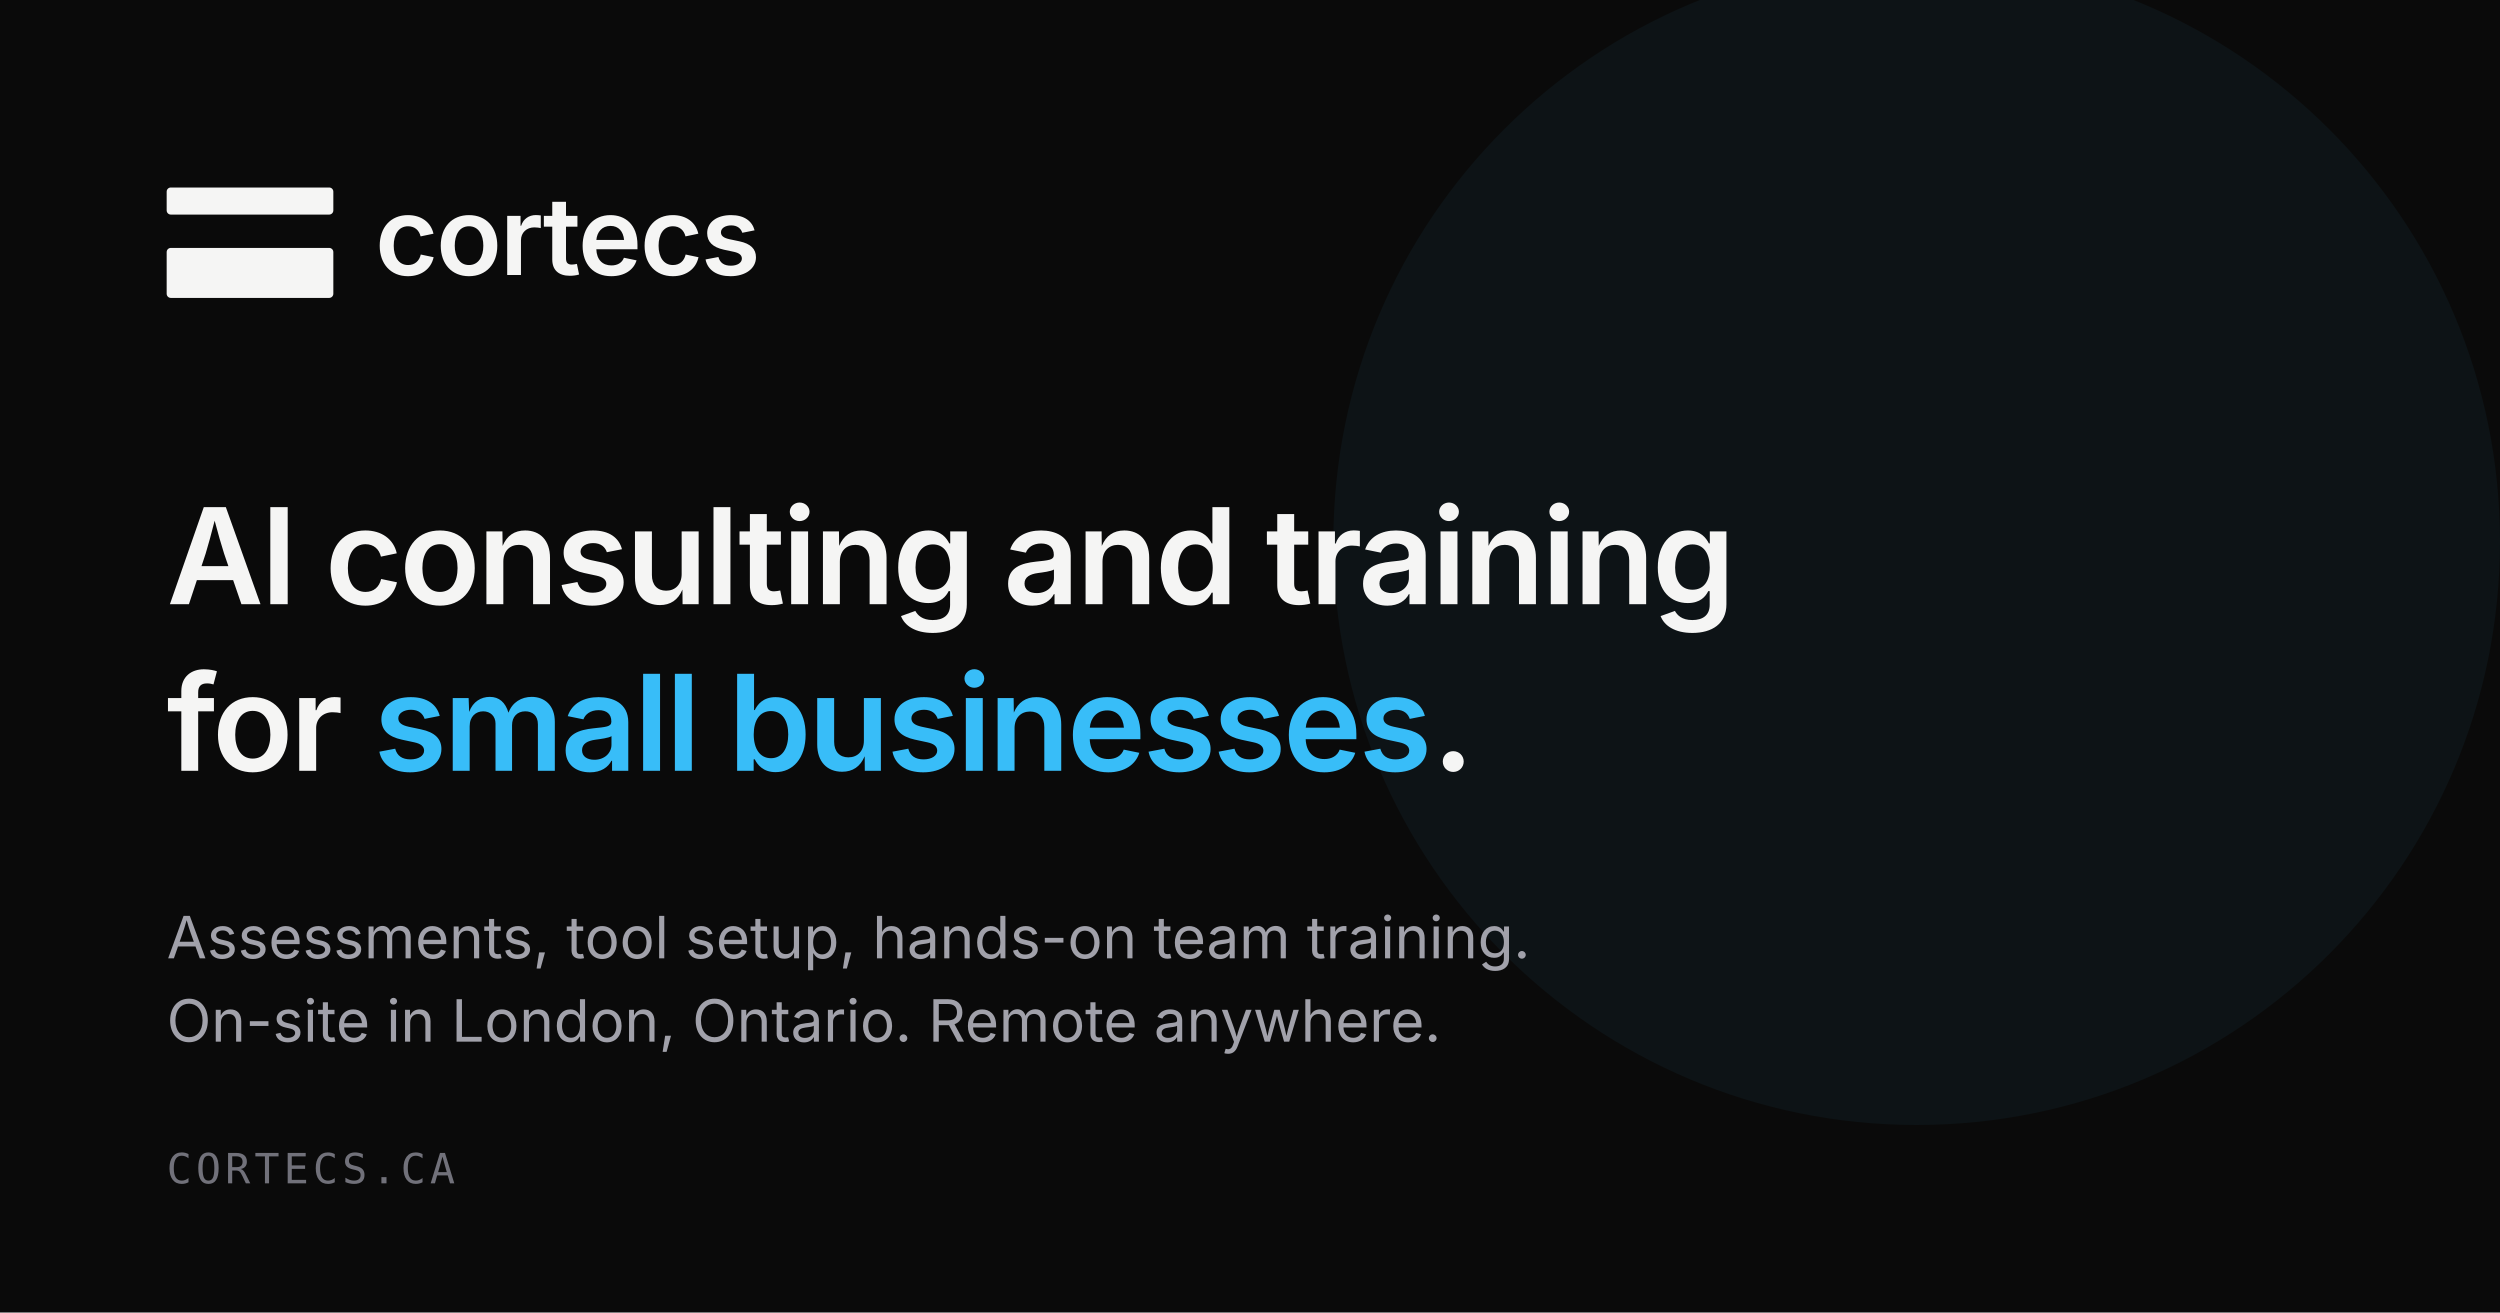
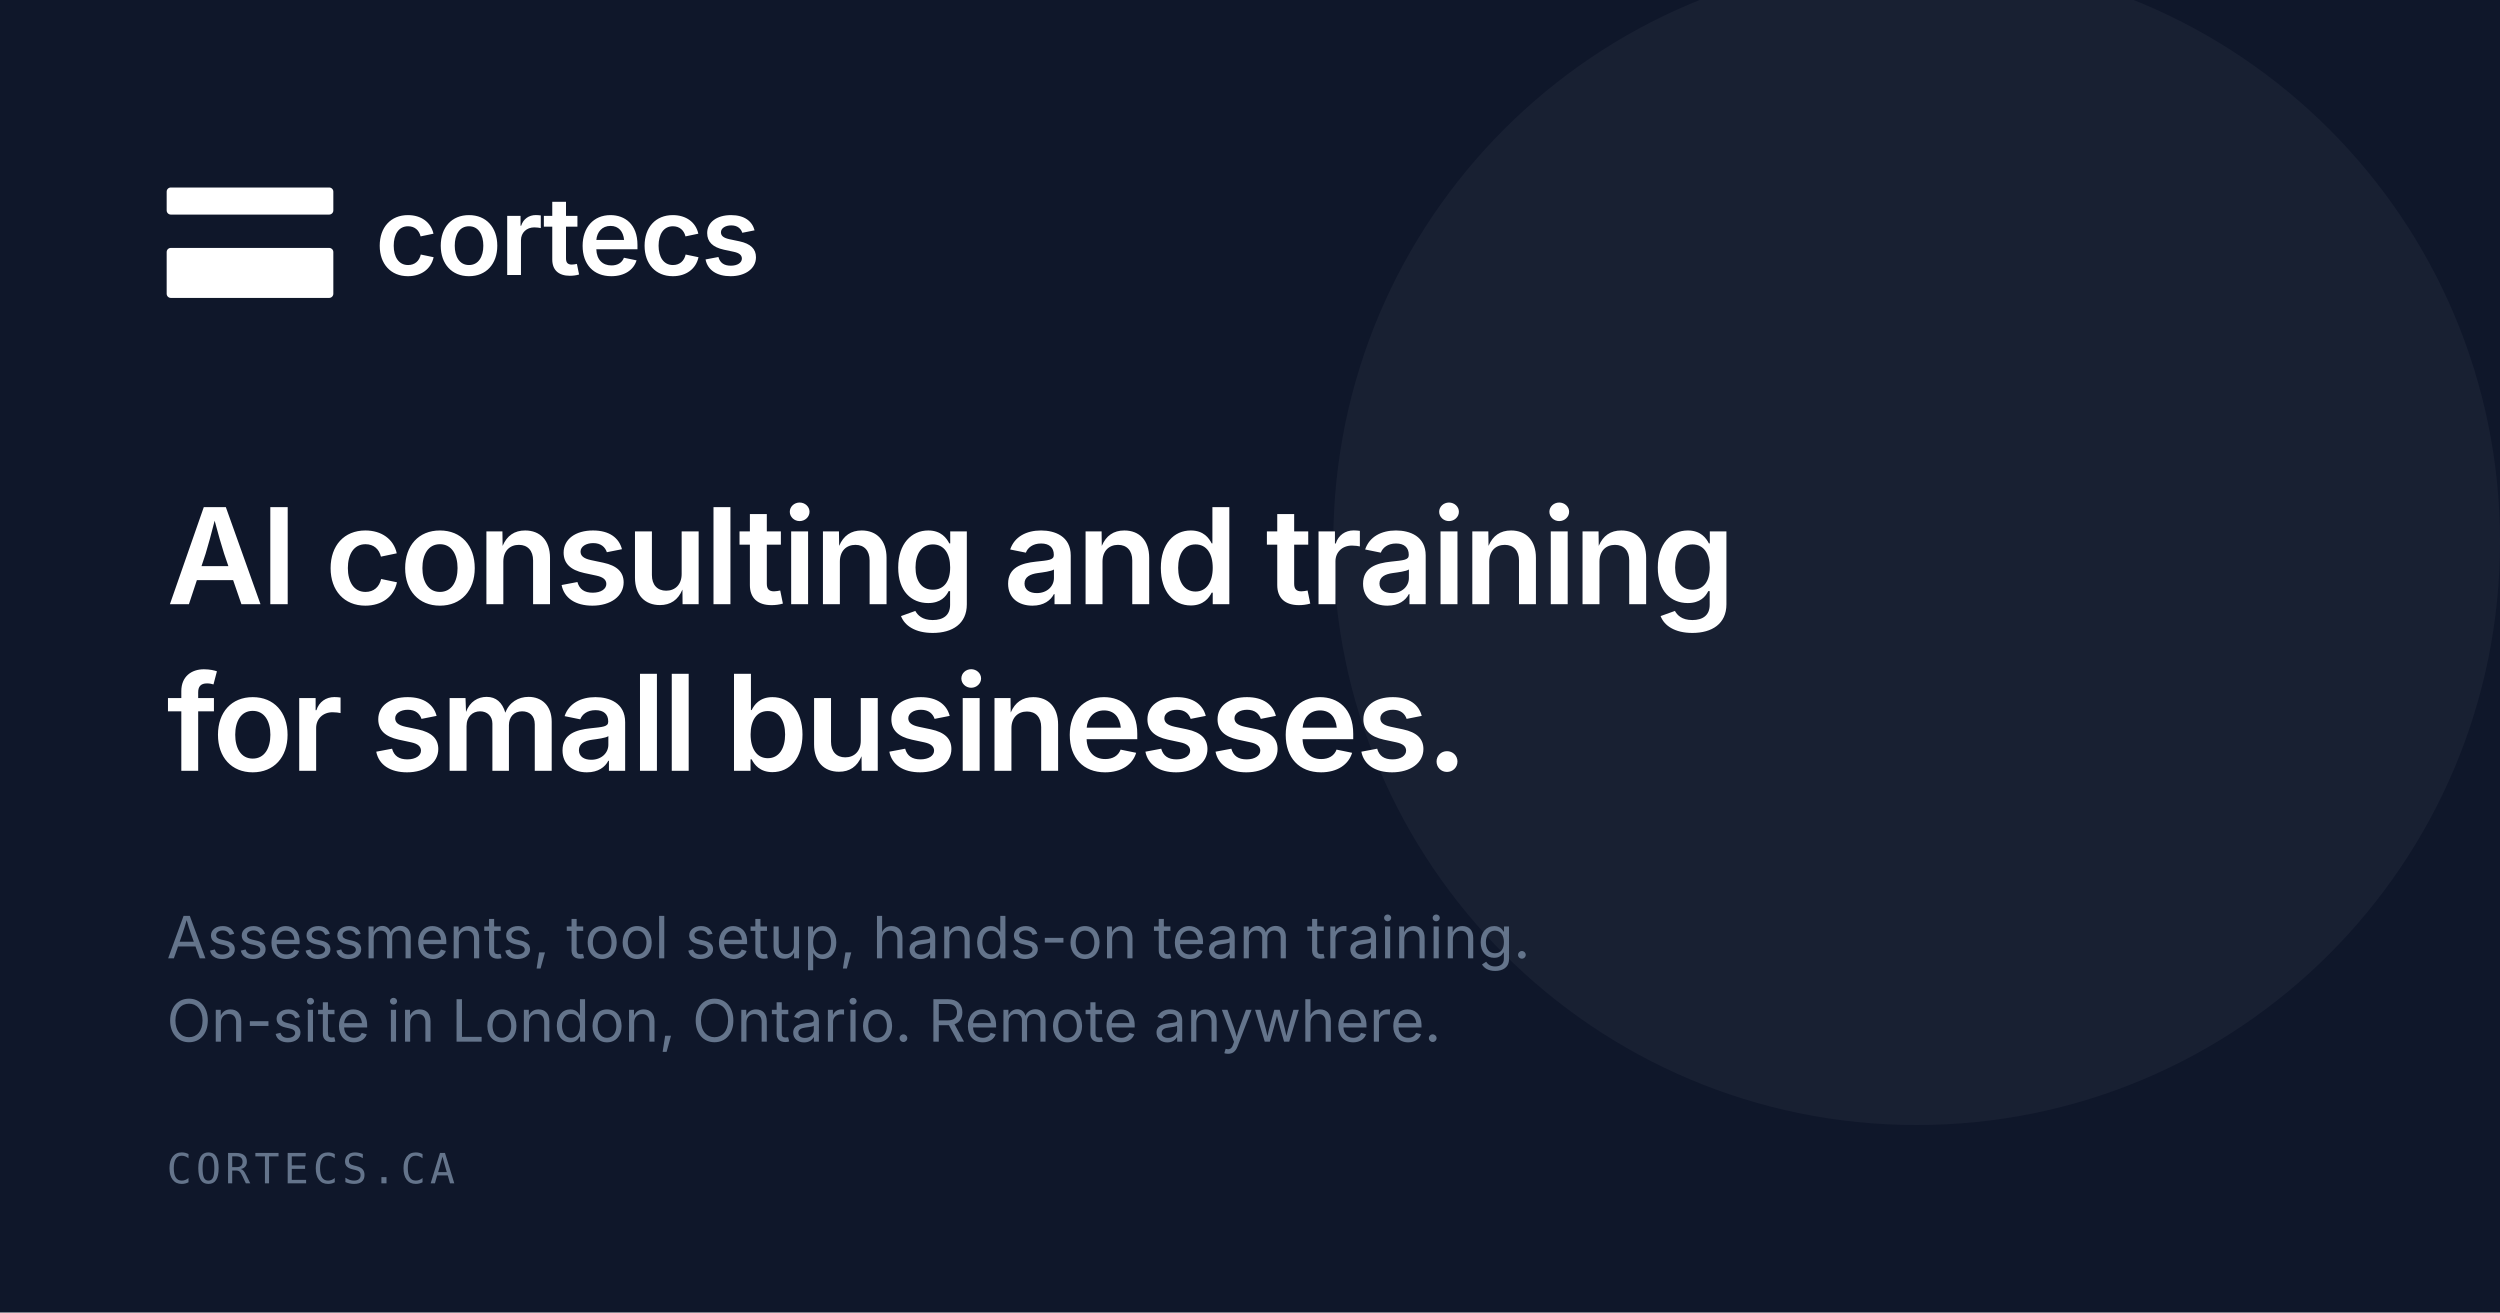
<svg xmlns="http://www.w3.org/2000/svg" width="1200" height="630" viewBox="0 0 1200 630">
-   <rect width="1200" height="630" fill="#0a0a0a" />
-   <circle cx="920" cy="260" r="280" fill="#38bdf8" opacity="0.05" />
-   <g transform="translate(80, 90)" fill="#f5f5f4">
+   <rect width="1200" height="630" fill="#0f172a" />
+   <circle cx="920" cy="260" r="280" fill="#ffffff" opacity="0.04" />
+   <g transform="translate(80, 90)" fill="#ffffff">
    <rect x="0" y="0" width="80" height="13" rx="2" />
    <rect x="0" y="29" width="80" height="24" rx="2" />
  </g>
-   <text x="180" y="132" font-family="Inter, -apple-system, BlinkMacSystemFont, 'Segoe UI', sans-serif" font-size="52" font-weight="600" letter-spacing="-1" fill="#f5f5f4">cortecs</text>
-   <text x="80" y="290" font-family="Inter, -apple-system, BlinkMacSystemFont, 'Segoe UI', sans-serif" font-size="64" font-weight="600" letter-spacing="-1.5" fill="#f5f5f4">AI consulting and training</text>
-   <text x="80" y="370" font-family="Inter, -apple-system, BlinkMacSystemFont, 'Segoe UI', sans-serif" font-size="64" font-weight="600" letter-spacing="-1.5" fill="#f5f5f4">for <tspan fill="#38bdf8">small businesses</tspan>.</text>
-   <text x="80" y="460" font-family="Inter, -apple-system, BlinkMacSystemFont, 'Segoe UI', sans-serif" font-size="28" font-weight="400" fill="#a1a1aa">Assessments, tool setup, hands-on team training.</text>
-   <text x="80" y="500" font-family="Inter, -apple-system, BlinkMacSystemFont, 'Segoe UI', sans-serif" font-size="28" font-weight="400" fill="#a1a1aa">On-site in London, Ontario. Remote anywhere.</text>
+   <text x="180" y="132" font-family="Inter, -apple-system, BlinkMacSystemFont, 'Segoe UI', sans-serif" font-size="52" font-weight="600" letter-spacing="-1" fill="#ffffff">cortecs</text>
+   <text x="80" y="290" font-family="Inter, -apple-system, BlinkMacSystemFont, 'Segoe UI', sans-serif" font-size="64" font-weight="600" letter-spacing="-1.5" fill="#ffffff">AI consulting and training</text>
+   <text x="80" y="370" font-family="Inter, -apple-system, BlinkMacSystemFont, 'Segoe UI', sans-serif" font-size="64" font-weight="600" letter-spacing="-1.5" fill="#ffffff">for small businesses.</text>
+   <text x="80" y="460" font-family="Inter, -apple-system, BlinkMacSystemFont, 'Segoe UI', sans-serif" font-size="28" font-weight="400" fill="#64748b">Assessments, tool setup, hands-on team training.</text>
+   <text x="80" y="500" font-family="Inter, -apple-system, BlinkMacSystemFont, 'Segoe UI', sans-serif" font-size="28" font-weight="400" fill="#64748b">On-site in London, Ontario. Remote anywhere.</text>
  <g transform="translate(80, 550)">
-     <text x="0" y="18" font-family="ui-monospace, 'SF Mono', 'Menlo', monospace" font-size="20" font-weight="500" letter-spacing="2" fill="#71717a">CORTECS.CA</text>
+     <text x="0" y="18" font-family="ui-monospace, 'SF Mono', 'Menlo', monospace" font-size="20" font-weight="500" letter-spacing="2" fill="#64748b">CORTECS.CA</text>
  </g>
</svg>
